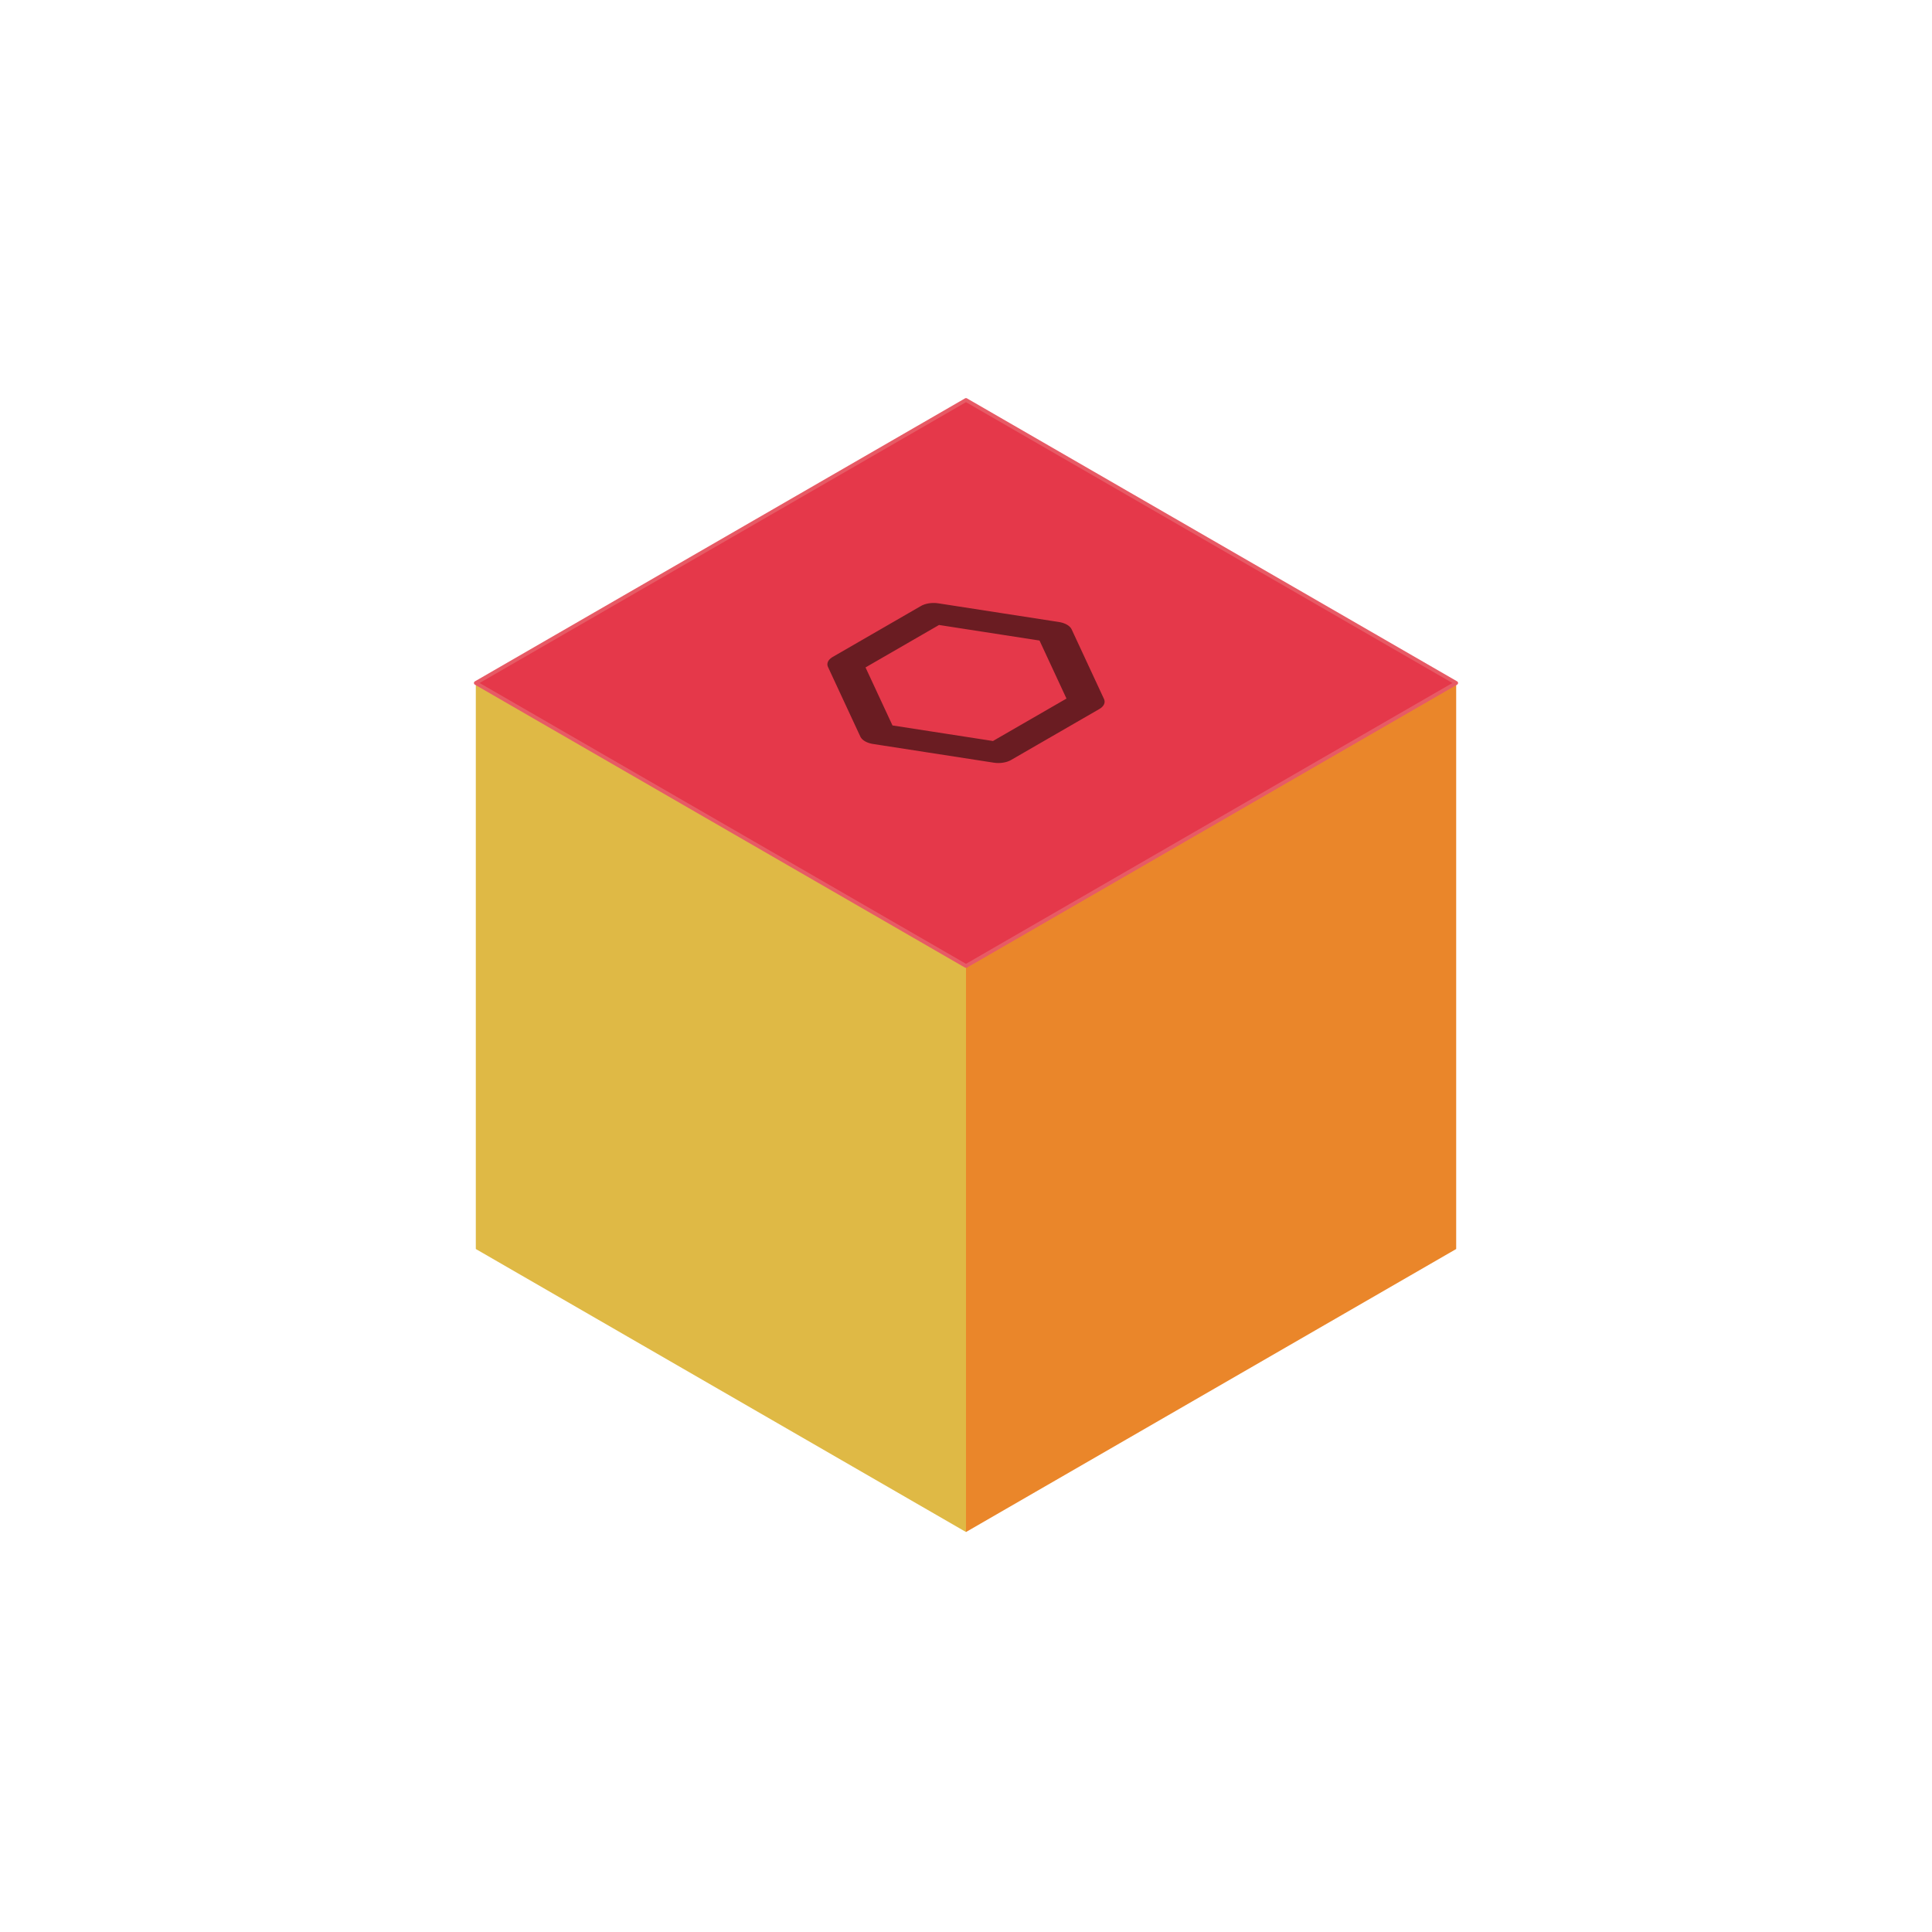
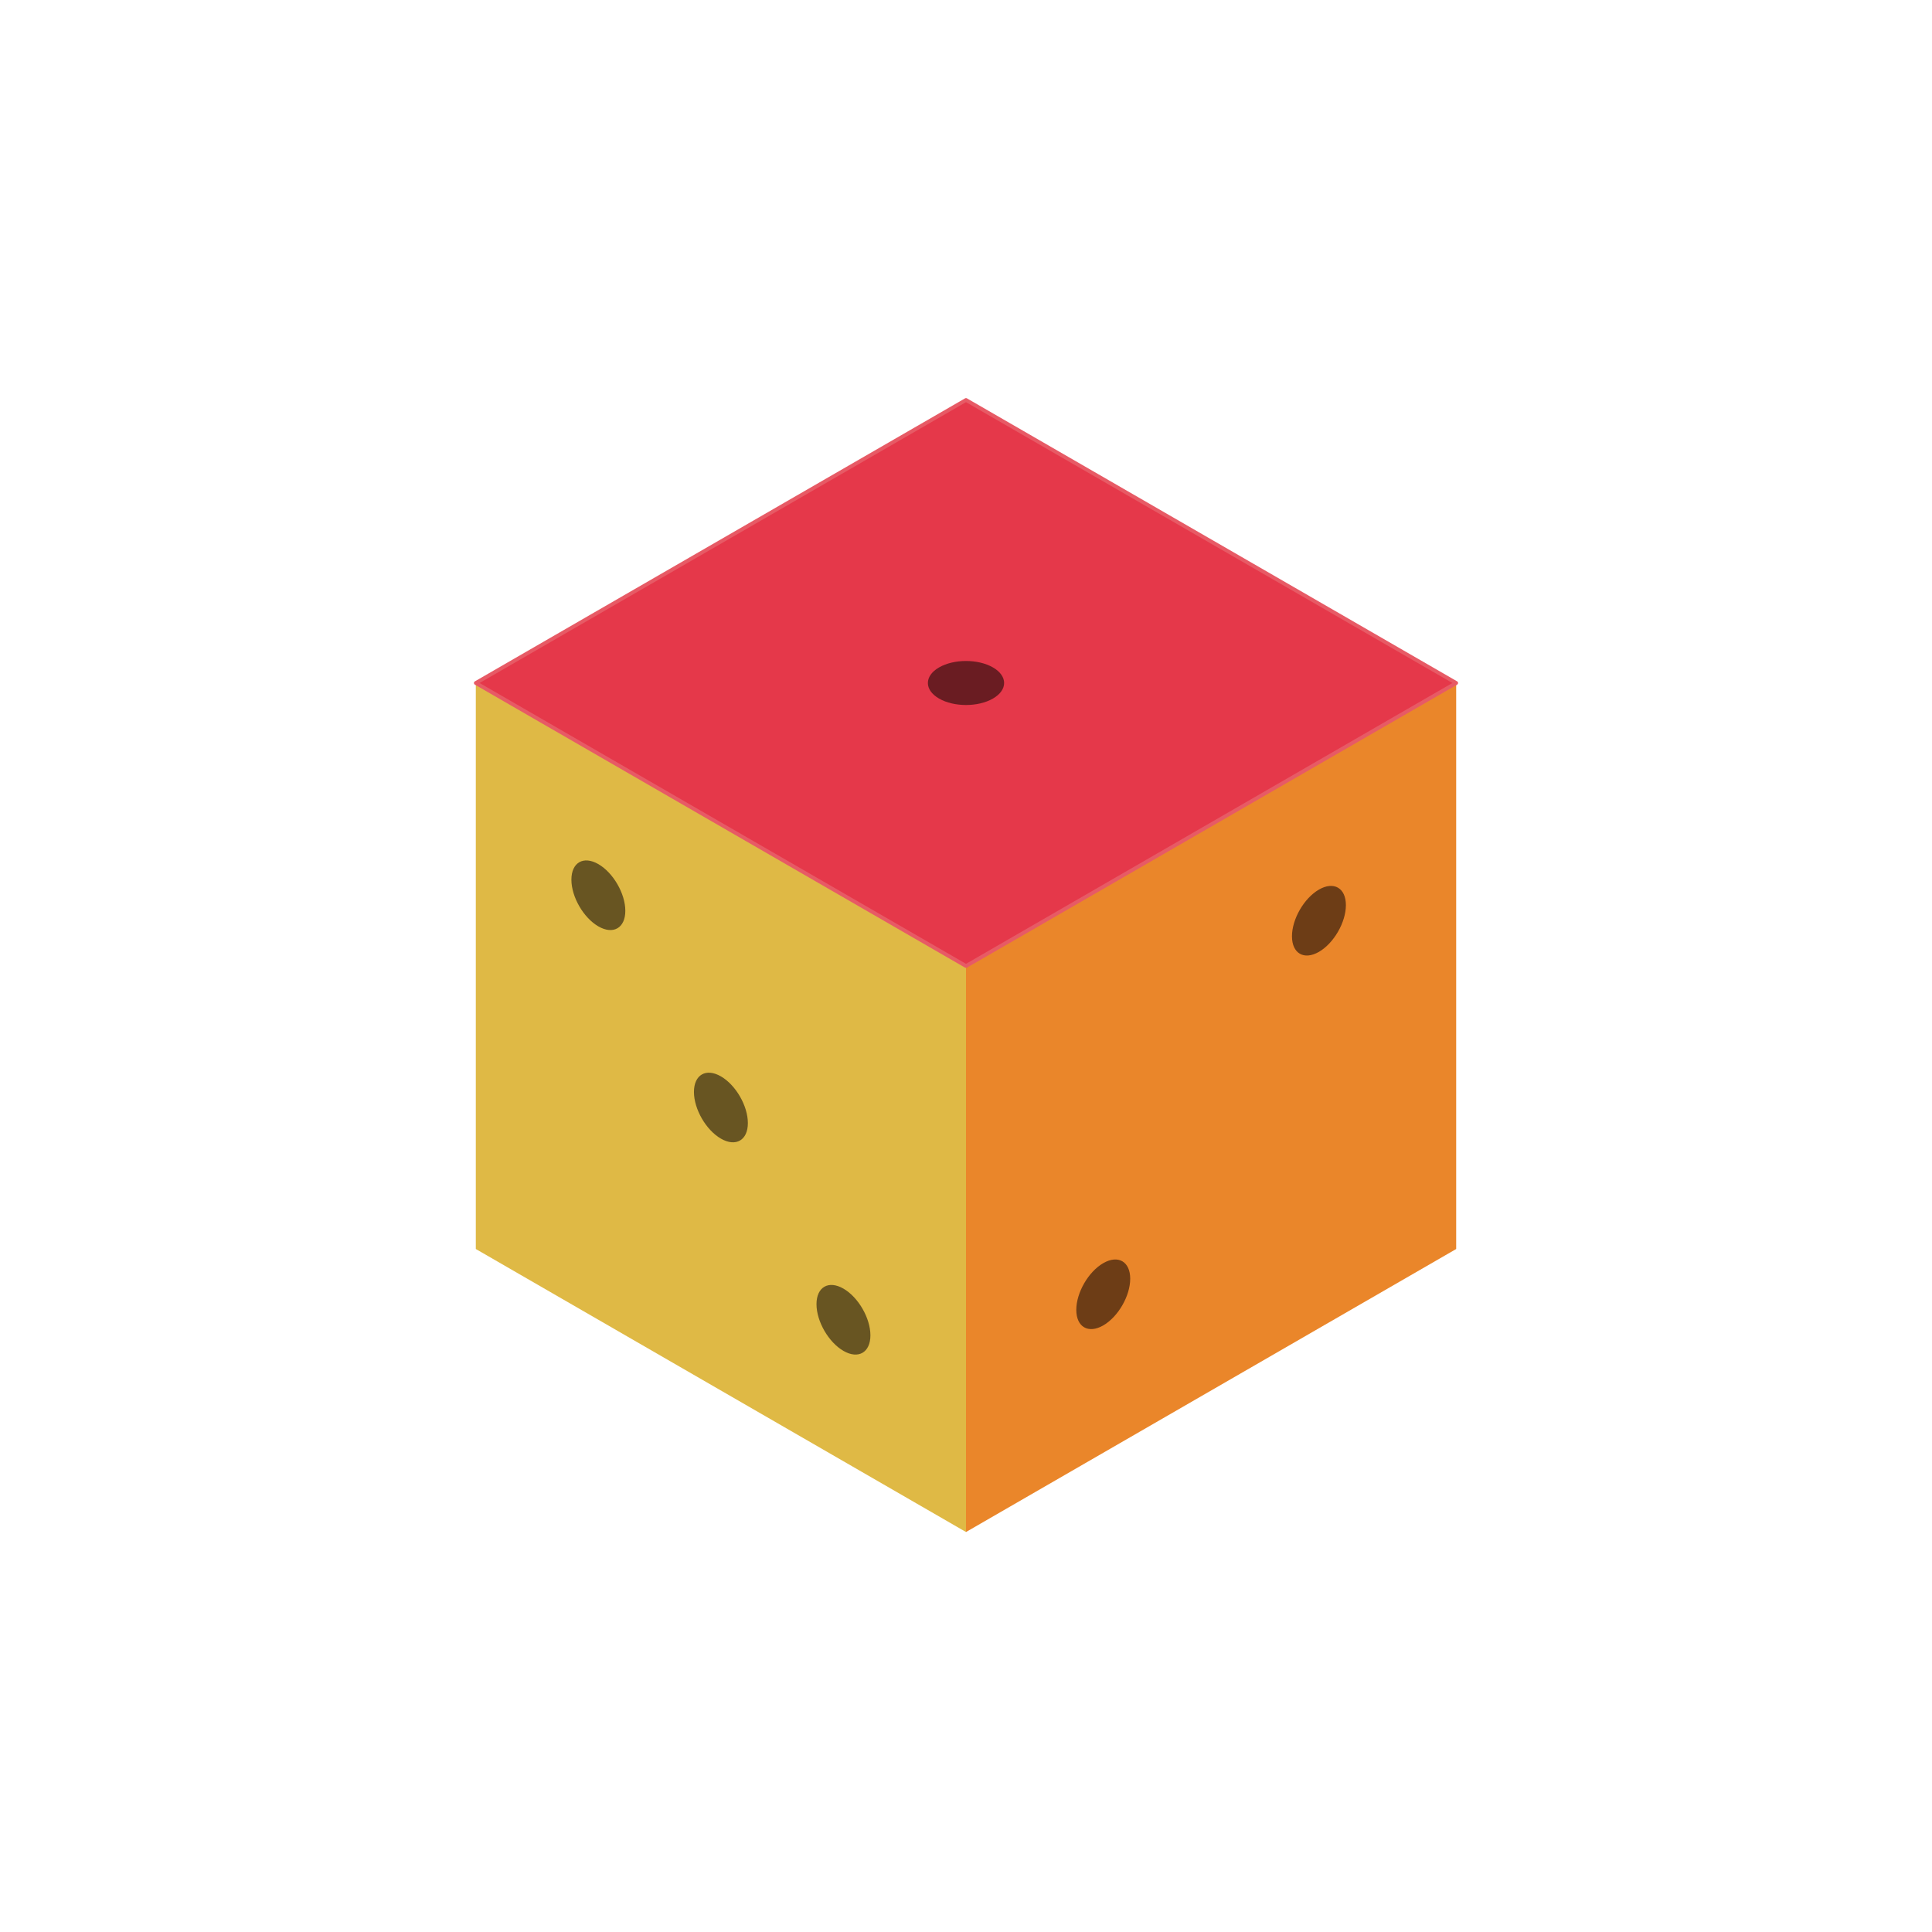
<svg xmlns="http://www.w3.org/2000/svg" viewBox="0 0 1024 1024" width="1024" height="1024">
  <g transform="translate(512 512)">
    <polygon points="-259.808,-150 0,0 0,300 -259.808,150" fill="#DFB945" stroke-linejoin="round" />
    <polygon points="259.808,-150 259.808,150 0,300 0,0" fill="#EA862A" stroke-linejoin="round" />
    <polygon points="0,-300 259.808,-150 0,0 -259.808,-150" fill="#E5384A" stroke-linejoin="round" />
    <g transform="matrix(259.8076 -150 259.8076 150 -259.8076 -150)">
-       <polygon points="0.68,0.5 0.59,0.656 0.41,0.656 0.32,0.5 0.41,0.344 0.59,0.344" fill="none" stroke="#6A1C22" stroke-width="0.052" stroke-linejoin="round" />
+       <circle cx="0.5" cy="0.5" r="0.055" fill="#6A1C22" />
+     </g>
+     <g transform="matrix(0 300 259.8076 150 -259.8076 -150)">
+       <circle cx="0.25" cy="0.25" r="0.055" fill="#685522" />
+       <circle cx="0.5" cy="0.5" r="0.055" fill="#685522" />
+       <circle cx="0.75" cy="0.75" r="0.055" fill="#685522" />
+     </g>
+     <g transform="matrix(0 300 -259.8076 150 259.8076 -150)">
+       <circle cx="0.28" cy="0.28" r="0.055" fill="#6D3D16" />
+       <circle cx="0.72" cy="0.72" r="0.055" fill="#6D3D16" />
    </g>
    <polygon points="0,-300 259.808,-150 0,0 -259.808,-150" fill="none" stroke="#E75A65" stroke-width="2" stroke-linejoin="round" />
  </g>
</svg>
